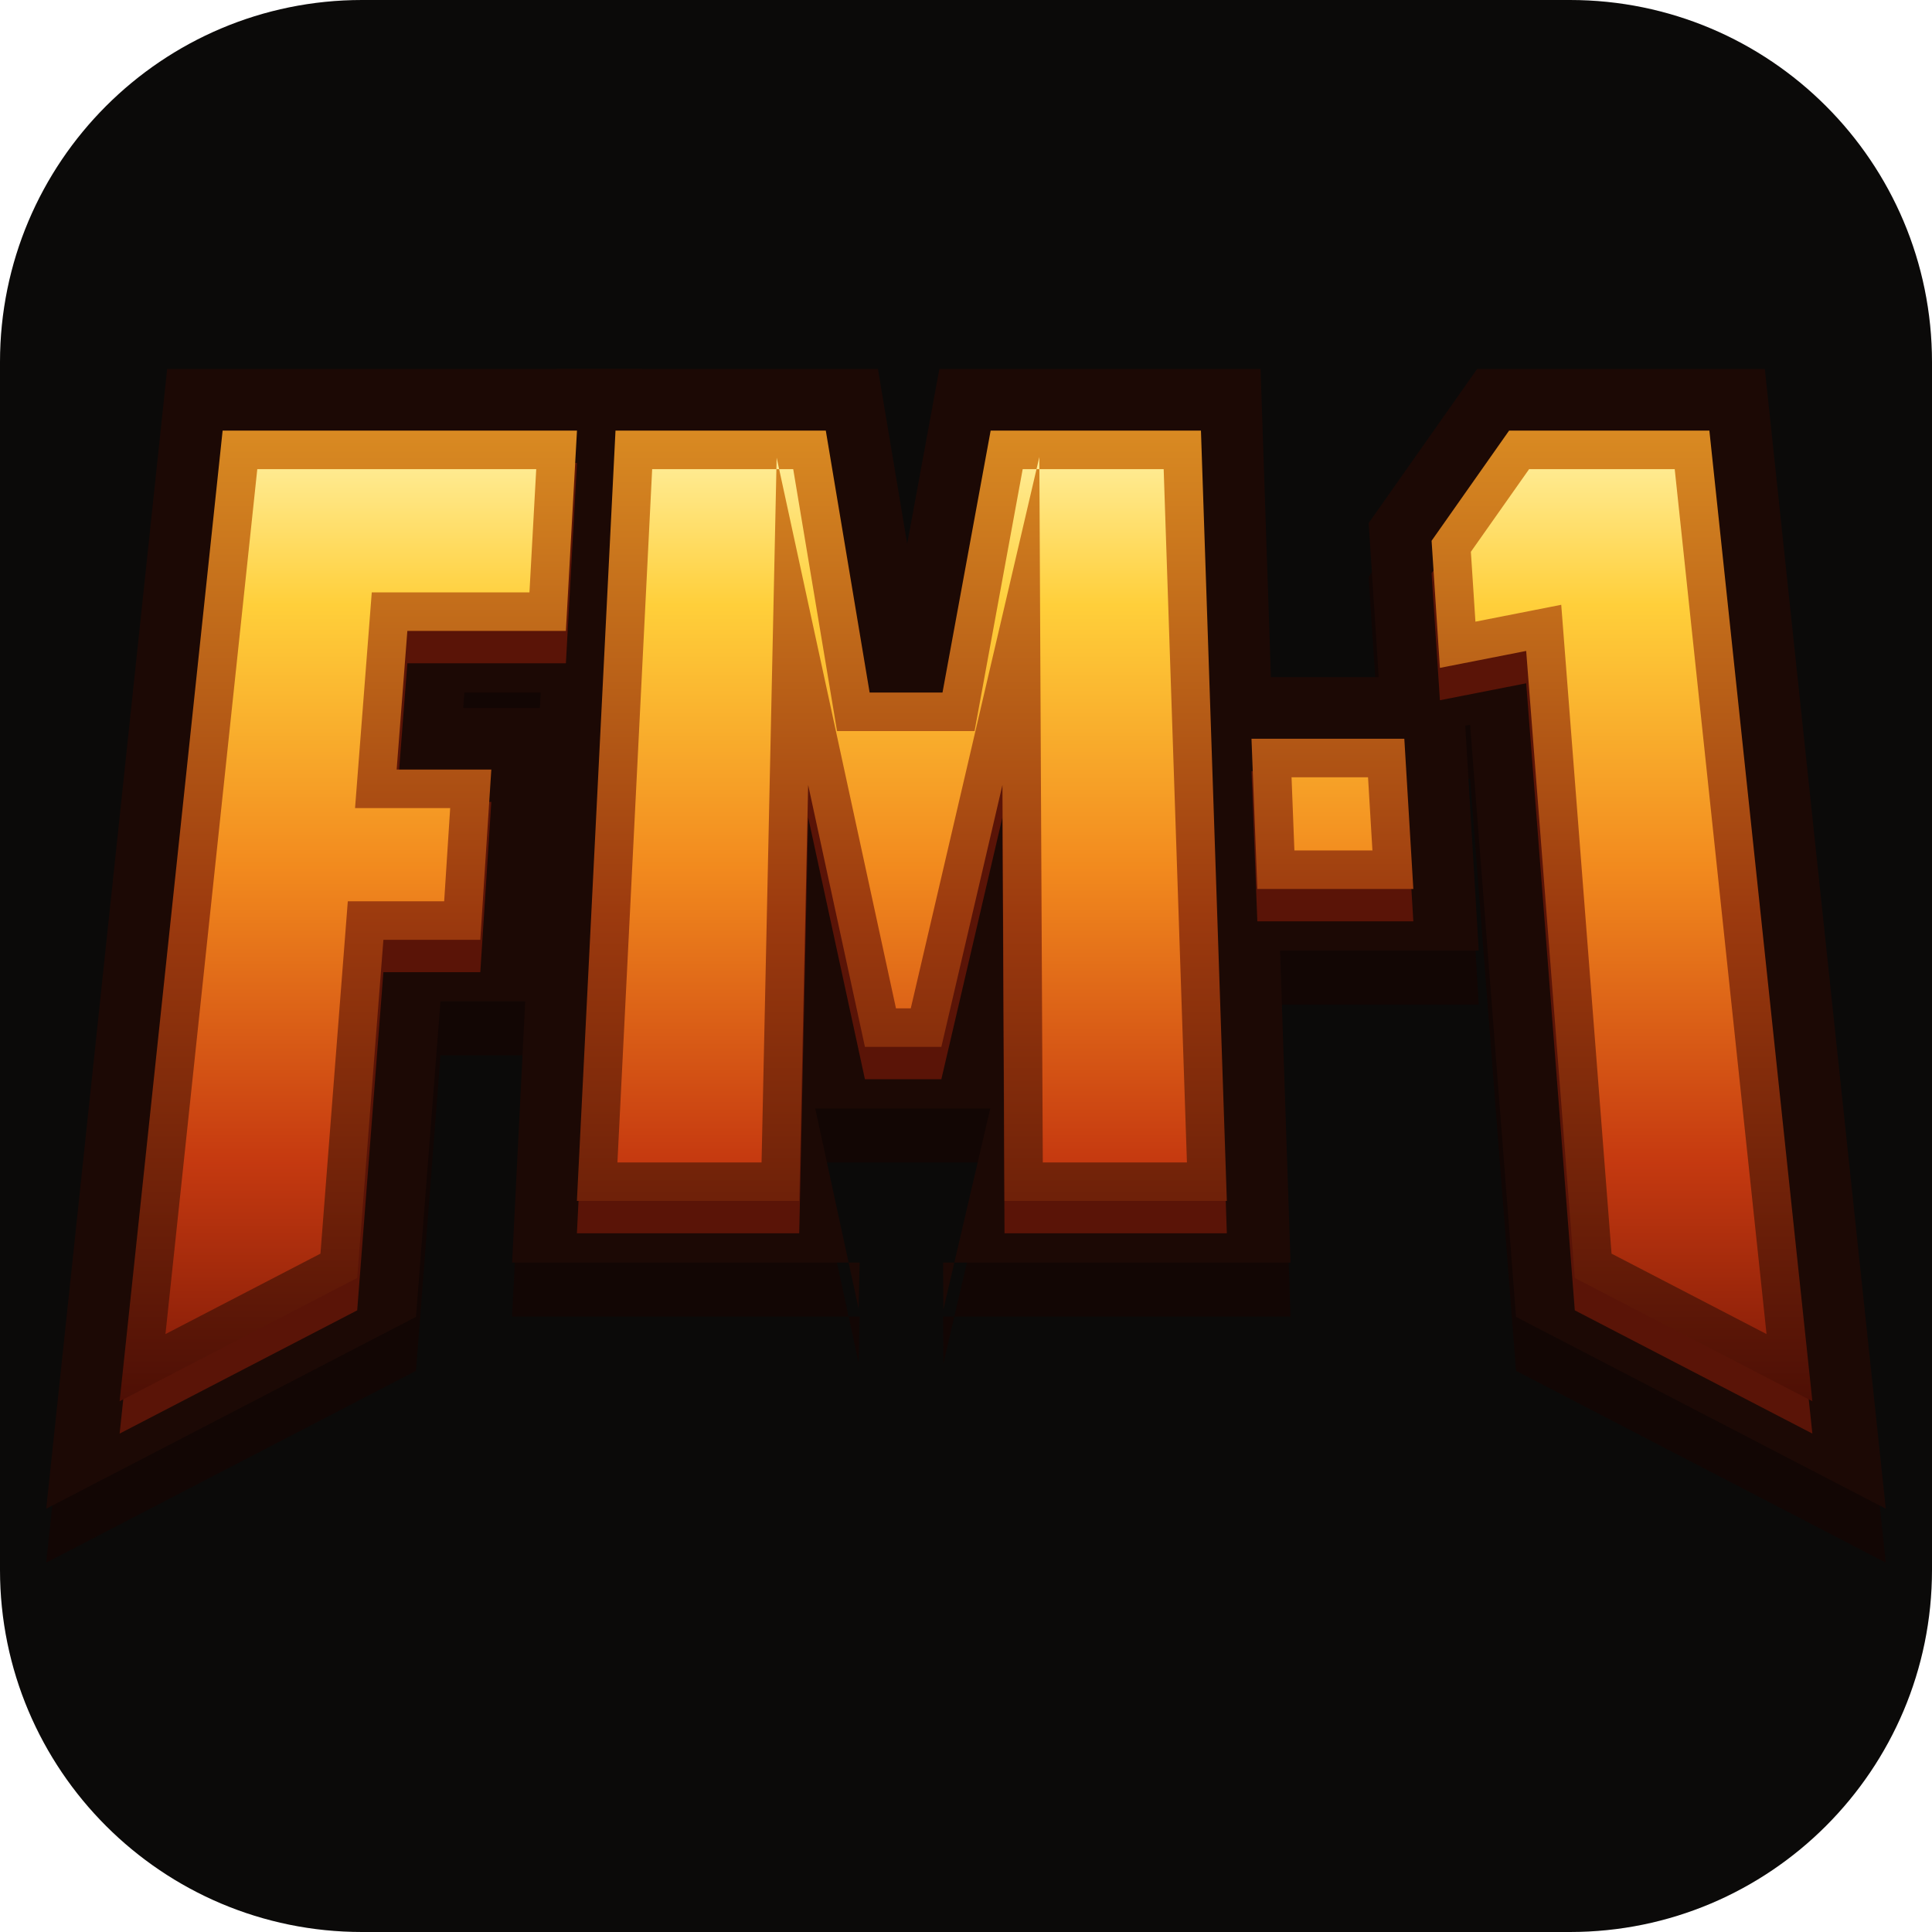
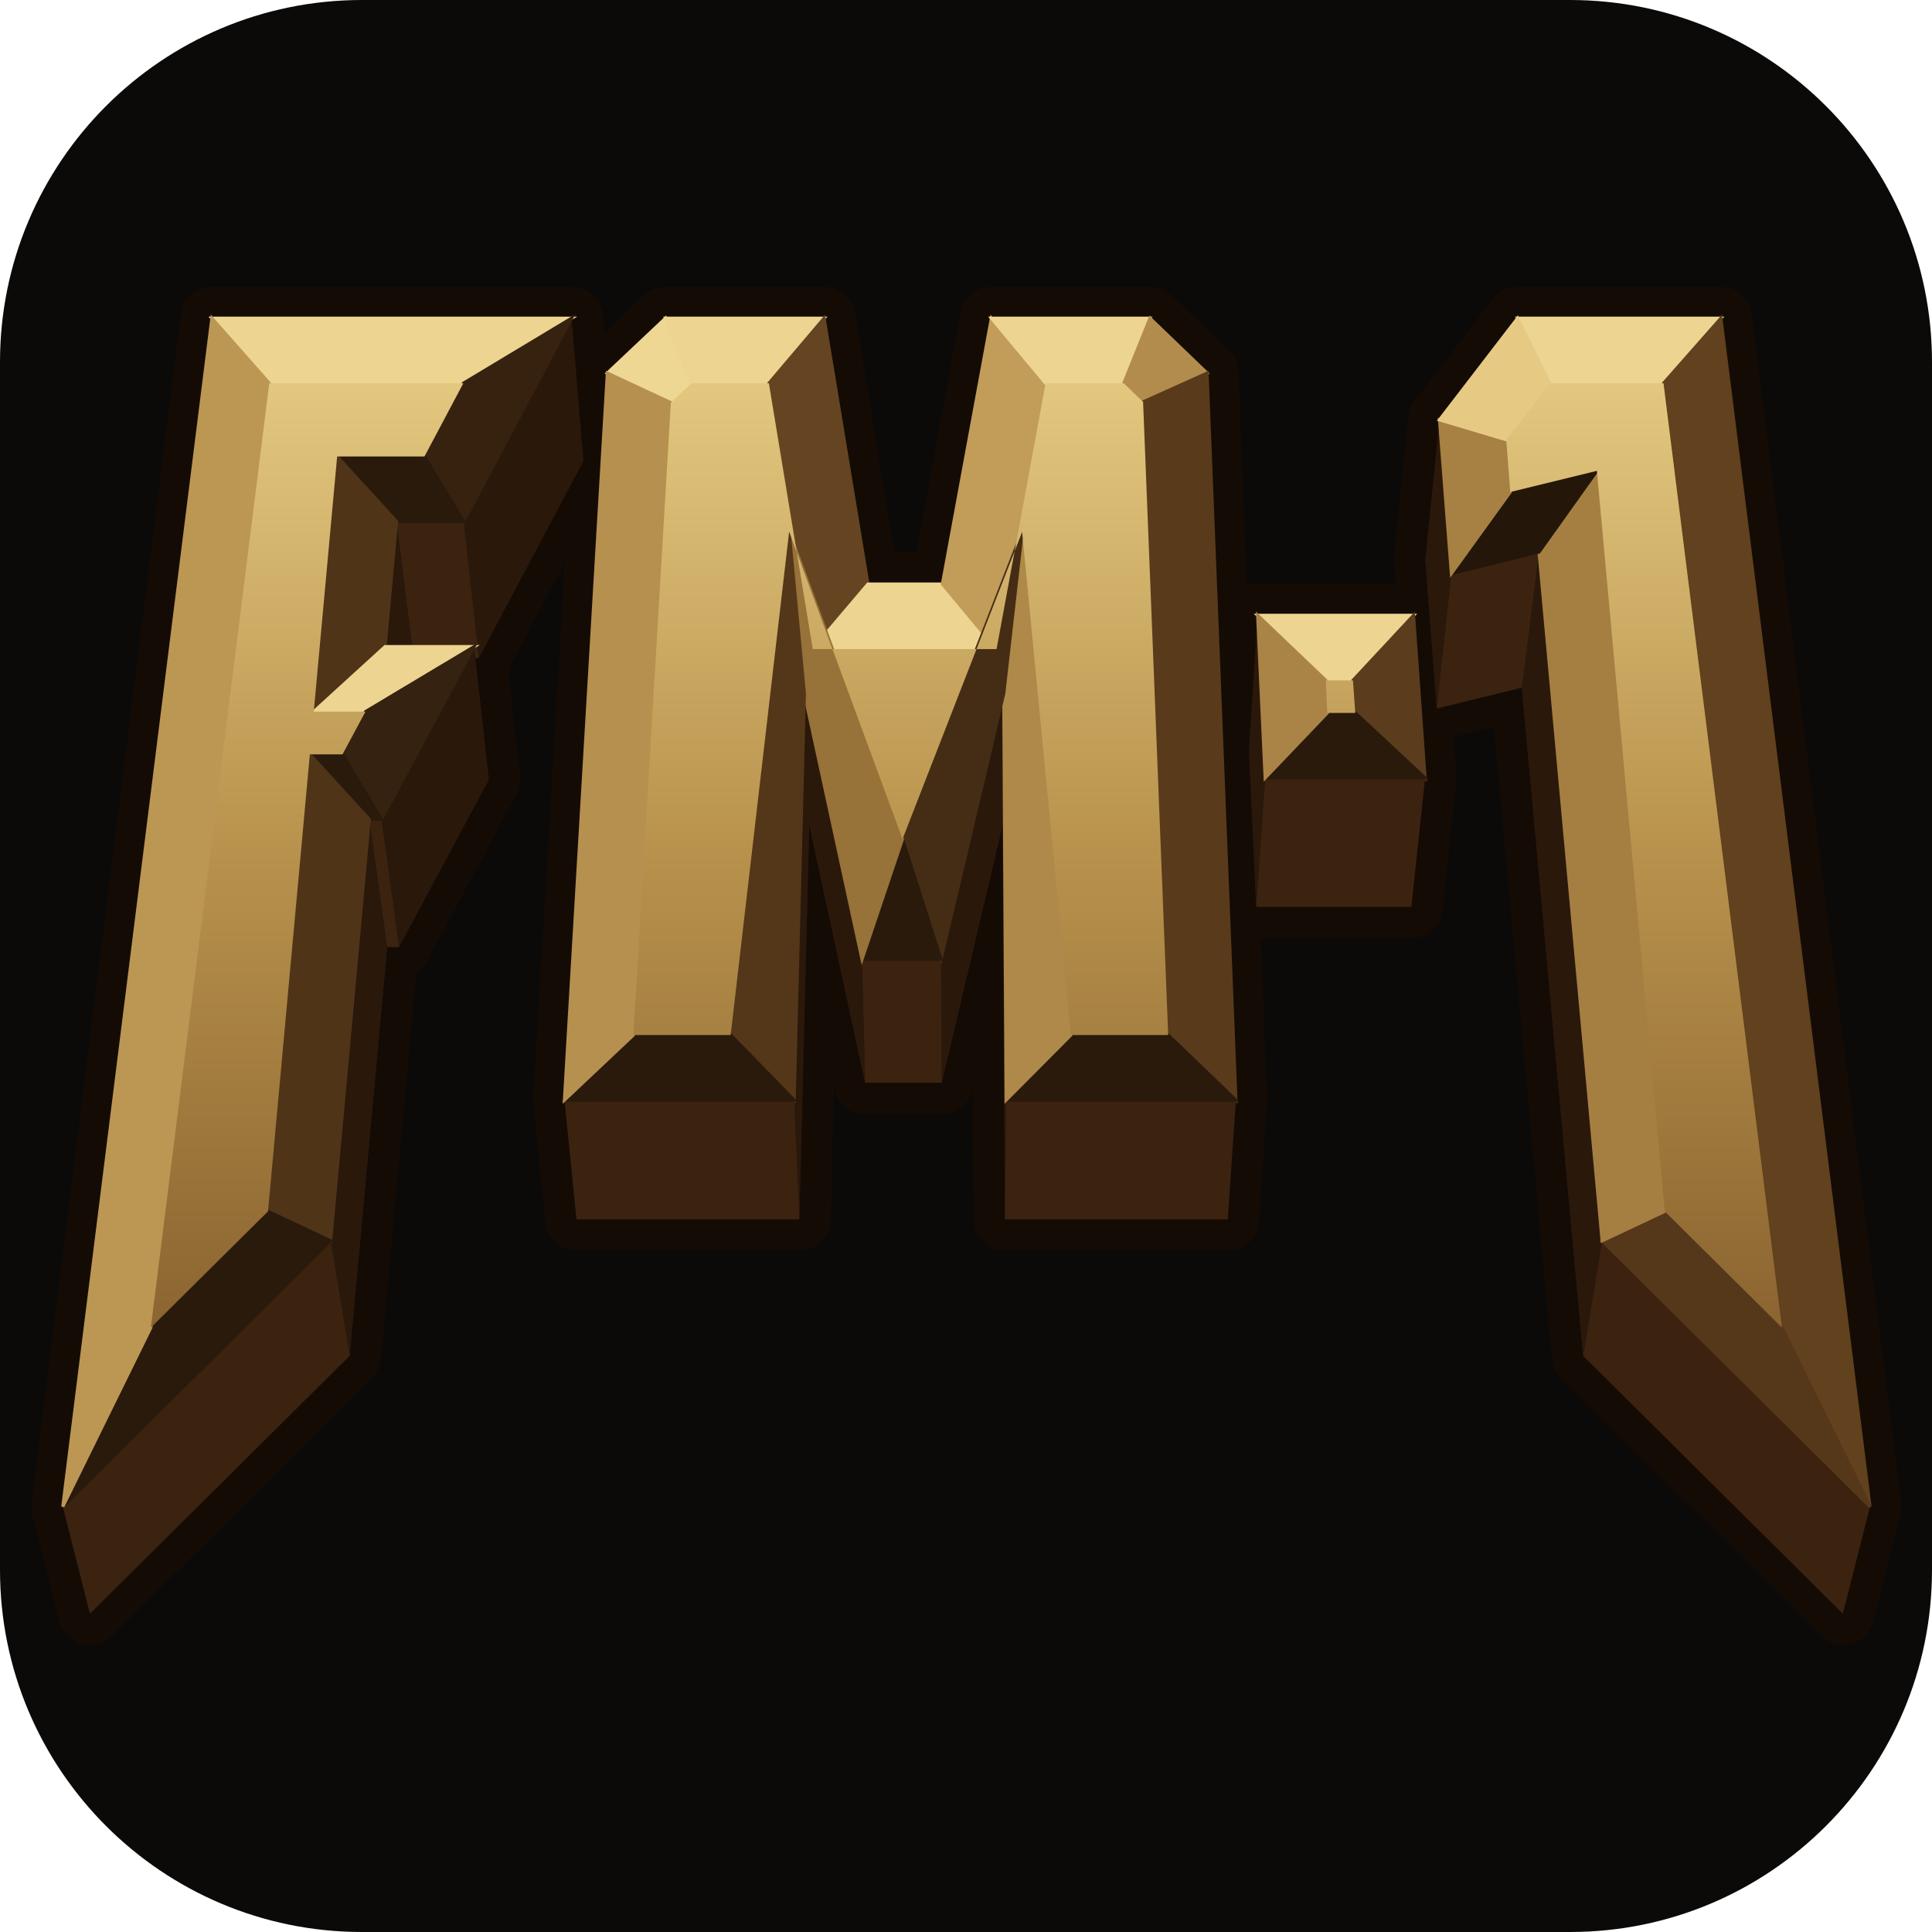
- <svg xmlns="http://www.w3.org/2000/svg" viewBox="-28.9 -55.9 250.8 250.8">
+ <svg xmlns="http://www.w3.org/2000/svg" viewBox="-27.1 -40.7 247.1 247.1">
  <defs>
-     <linearGradient id="face" gradientUnits="userSpaceOnUse" x1="0" y1="0" x2="0" y2="126">
-       <stop offset="0" stop-color="#fff2a8" />
-       <stop offset="0.18" stop-color="#ffcf3a" />
-       <stop offset="0.45" stop-color="#f28a1e" />
-       <stop offset="0.75" stop-color="#c63a10" />
-       <stop offset="1" stop-color="#7c1807" />
-     </linearGradient>
-     <linearGradient id="rim" gradientUnits="userSpaceOnUse" x1="0" y1="0" x2="0" y2="126">
-       <stop offset="0" stop-color="#d98a22" />
-       <stop offset="0.5" stop-color="#9c3a0e" />
-       <stop offset="1" stop-color="#4e0f05" />
+     <linearGradient id="top" gradientUnits="userSpaceOnUse" x1="0" y1="0" x2="0" y2="152">
+       <stop offset="0" stop-color="#e9cf86" />
+       <stop offset="0.45" stop-color="#b8924c" />
+       <stop offset="1" stop-color="#7a5326" />
    </linearGradient>
  </defs>
-   <rect x="-28.9" y="-55.9" width="250.8" height="250.8" rx="47.0" fill="#0b0a09" />
-   <g fill="#120604">
-     <path d="M-7.20,-1.00L54.46,-1.00L52.12,41.00L31.39,41.00L31.23,43.00L43.41,43.00L40.95,81.10L28.28,81.10L25.10,122.05L-22.90,146.95Z" />
-     <path d="M43.39,-1.00L85.07,-1.00L90.76,33.00L86.79,33.00L93.04,-1.00L134.74,-1.00L138.63,115.00L93.53,115.00L93.56,121.11L99.65,95.00L76.93,95.00L82.56,120.99L82.69,115.00L37.58,115.00Z" />
-     <path d="M125.24,39.00L160.93,39.00L163.06,74.50L126.63,74.50Z" />
-     <path d="M162.85,-1.00L200.20,-1.00L215.90,146.95L167.90,122.05L161.94,45.18L150.63,47.40L148.77,19.00Z" />
+   <rect x="-27.1" y="-40.7" width="247.1" height="247.1" rx="46.3" fill="#0b0a09" />
+   <g fill="#140b05" stroke="#140b05" stroke-width="8" stroke-linejoin="round">
+     <path d="M0.00,0.00L46.00,0.00L32.20,26.00L23.62,26.00L22.15,42.00L33.54,42.00L21.69,64.10L20.13,64.10L15.19,118.00L-19.07,152.00Z" />
+     <path d="M2.90,18.24L47.52,18.24L34.13,43.46L25.80,43.46L24.38,58.98L35.43,58.98L23.93,80.42L22.42,80.42L17.62,132.70L-15.60,165.68Z" />
+     <path d="M46.00,0.00L32.20,26.00L34.13,43.46L47.52,18.24Z" />
+     <path d="M32.20,26.00L23.62,26.00L25.80,43.46L34.13,43.46Z" />
+     <path d="M23.62,26.00L22.15,42.00L24.38,58.98L25.80,43.46Z" />
+     <path d="M33.54,42.00L21.69,64.10L23.93,80.42L35.43,58.98Z" />
+     <path d="M21.69,64.10L20.13,64.10L22.42,80.42L23.93,80.42Z" />
+     <path d="M20.13,64.10L15.19,118.00L17.62,132.70L22.42,80.42Z" />
+     <path d="M15.19,118.00L-19.07,152.00L-15.60,165.68L17.62,132.70Z" />
+     <path d="M50.58,7.02L58.02,0.00L78.30,0.00L83.91,34.00L93.43,34.00L99.70,0.00L119.98,0.00L127.28,7.02L130.97,100.00L101.58,100.00L101.28,48.00L93.25,82.00L83.15,82.00L75.78,48.00L74.47,100.00L45.09,100.00Z" />
+     <path d="M51.96,25.05L59.17,18.24L78.85,18.24L84.28,51.22L93.52,51.22L99.60,18.24L119.28,18.24L126.35,25.05L129.93,115.24L101.43,115.24L101.14,64.80L93.34,97.78L83.55,97.78L76.40,64.80L75.13,115.24L46.63,115.24Z" />
+     <path d="M130.97,100.00L101.58,100.00L101.43,115.24L129.93,115.24Z" />
+     <path d="M101.58,100.00L101.28,48.00L101.14,64.80L101.43,115.24Z" />
+     <path d="M101.28,48.00L93.25,82.00L93.34,97.78L101.14,64.80Z" />
+     <path d="M93.25,82.00L83.15,82.00L83.55,97.78L93.34,97.78Z" />
+     <path d="M83.15,82.00L75.78,48.00L76.40,64.80L83.55,97.78Z" />
+     <path d="M75.78,48.00L74.47,100.00L75.13,115.24L76.40,64.80Z" />
+     <path d="M74.47,100.00L45.09,100.00L46.63,115.24L75.13,115.24Z" />
+     <path d="M133.75,38.00L153.69,38.00L155.17,58.80L134.71,58.80Z" />
+     <path d="M132.64,55.10L151.98,55.10L153.41,75.28L133.57,75.28Z" />
+     <path d="M155.17,58.80L134.71,58.80L133.57,75.28L153.41,75.28Z" />
+     <path d="M134.71,58.80L133.75,38.00L132.64,55.10L133.57,75.28Z" />
+     <path d="M167.00,0.00L193.00,0.00L212.07,152.00L177.81,118.00L169.74,29.90L158.53,32.65L157.01,13.00Z" />
+     <path d="M164.88,18.24L190.10,18.24L208.60,165.68L175.38,132.70L167.54,47.24L156.66,49.91L155.19,30.85Z" />
+     <path d="M212.07,152.00L177.81,118.00L175.38,132.70L208.60,165.68Z" />
+     <path d="M177.81,118.00L169.74,29.90L167.54,47.24L175.38,132.70Z" />
+     <path d="M169.74,29.90L158.53,32.65L156.66,49.91L167.54,47.24Z" />
+     <path d="M158.53,32.65L157.01,13.00L155.19,30.85L156.66,49.91Z" />
  </g>
-   <g fill="#1c0905">
-     <path d="M-7.20,-8.00L54.46,-8.00L52.12,34.00L31.39,34.00L31.23,36.00L43.41,36.00L40.95,74.10L28.28,74.10L25.10,115.05L-22.90,139.95Z" />
-     <path d="M43.39,-8.00L85.07,-8.00L90.76,26.00L86.79,26.00L93.04,-8.00L134.74,-8.00L138.63,108.00L93.53,108.00L93.56,114.11L99.65,88.00L76.93,88.00L82.56,113.99L82.69,108.00L37.58,108.00Z" />
-     <path d="M125.24,32.00L160.93,32.00L163.06,67.50L126.63,67.50Z" />
-     <path d="M162.85,-8.00L200.20,-8.00L215.90,139.95L167.90,115.05L161.94,38.18L150.63,40.40L148.77,12.00Z" />
-   </g>
-   <g fill="#5a1407">
-     <path d="M0.00,4.20L46.00,4.20L44.56,30.20L23.98,30.20L22.59,48.20L34.88,48.20L33.45,70.30L20.87,70.30L17.47,114.20L-13.37,130.20Z" />
-     <path d="M51.00,4.20L78.30,4.20L83.99,38.20L93.45,38.20L99.70,4.20L127.00,4.20L130.36,104.20L101.50,104.20L101.23,50.20L93.30,84.20L83.38,84.20L76.01,50.20L74.85,104.20L45.99,104.20Z" />
-     <path d="M133.56,44.20L153.40,44.20L154.57,63.70L134.32,63.70Z" />
-     <path d="M167.00,4.20L193.00,4.20L206.37,130.20L175.53,114.20L169.22,32.80L158.02,35.00L156.94,18.50Z" />
-   </g>
-   <g fill="url(#rim)">
-     <path d="M0.00,0.00L46.00,0.00L44.56,26.00L23.98,26.00L22.59,44.00L34.88,44.00L33.45,66.10L20.87,66.10L17.47,110.00L-13.37,126.00Z" />
-     <path d="M51.00,0.00L78.30,0.00L83.99,34.00L93.45,34.00L99.70,0.00L127.00,0.00L130.36,100.00L101.50,100.00L101.23,46.00L93.30,80.00L83.38,80.00L76.01,46.00L74.85,100.00L45.99,100.00Z" />
-     <path d="M133.56,40.00L153.40,40.00L154.57,59.50L134.32,59.50Z" />
-     <path d="M167.00,0.00L193.00,0.00L206.37,126.00L175.53,110.00L169.22,28.60L158.02,30.80L156.94,14.30Z" />
-   </g>
-   <g fill="url(#face)">
-     <path d="M4.50,5.00L40.71,5.00L39.83,21.00L19.36,21.00L17.19,49.00L29.54,49.00L28.76,61.10L16.25,61.10L12.70,106.84L-7.42,117.28Z" />
-     <path d="M55.76,5.00L74.07,5.00L79.76,39.00L97.61,39.00L103.86,5.00L122.16,5.00L125.18,95.00L106.47,95.00L106.02,3.43L89.33,75.00L87.41,75.00L71.92,3.51L69.96,95.00L51.25,95.00Z" />
-     <path d="M138.76,45.00L148.69,45.00L149.26,54.50L139.13,54.50Z" />
-     <path d="M169.60,5.00L188.50,5.00L200.42,117.28L180.30,106.84L173.77,22.61L162.63,24.80L162.04,15.73Z" />
+   <g>
+     <path d="M2.90,18.24L47.52,18.24L34.13,43.46L25.80,43.46L24.38,58.98L35.43,58.98L23.93,80.42L22.42,80.42L17.62,132.70L-15.60,165.68Z" fill="#2a180b" />
+     <path d="M46.00,0.00L32.20,26.00L34.13,43.46L47.52,18.24Z" fill="#2a180b" />
+     <path d="M32.20,26.00L23.62,26.00L25.80,43.46L34.13,43.46Z" fill="#3b2310" />
+     <path d="M23.62,26.00L22.15,42.00L24.38,58.98L25.80,43.46Z" fill="#2a180b" />
+     <path d="M33.54,42.00L21.69,64.10L23.93,80.42L35.43,58.98Z" fill="#2a180b" />
+     <path d="M21.69,64.10L20.13,64.10L22.42,80.42L23.93,80.42Z" fill="#3b2310" />
+     <path d="M20.13,64.10L15.19,118.00L17.62,132.70L22.42,80.42Z" fill="#2a180b" />
+     <path d="M15.19,118.00L-19.07,152.00L-15.60,165.68L17.62,132.70Z" fill="#3b2310" />
+     <path d="M0.00,0.00L46.00,0.00L32.16,8.32L7.34,8.32Z" fill="#edd491" stroke="#edd491" stroke-width=".4" />
+     <path d="M46.00,0.00L32.20,26.00L27.19,17.68L32.16,8.32Z" fill="#372210" stroke="#372210" stroke-width=".4" />
+     <path d="M32.20,26.00L23.62,26.00L16.02,17.68L27.19,17.68Z" fill="#2a1a0c" stroke="#2a1a0c" stroke-width=".4" />
+     <path d="M23.62,26.00L22.15,42.00L13.03,50.32L16.02,17.68Z" fill="#4f3418" stroke="#4f3418" stroke-width=".4" />
+     <path d="M22.15,42.00L33.54,42.00L19.64,50.32L13.03,50.32Z" fill="#edd491" stroke="#edd491" stroke-width=".4" />
+     <path d="M33.54,42.00L21.69,64.10L16.71,55.78L19.64,50.32Z" fill="#362210" stroke="#362210" stroke-width=".4" />
+     <path d="M21.69,64.10L20.13,64.10L12.53,55.78L16.71,55.78Z" fill="#2a1a0c" stroke="#2a1a0c" stroke-width=".4" />
+     <path d="M20.13,64.10L15.19,118.00L7.18,114.23L12.53,55.78Z" fill="#4f3418" stroke="#4f3418" stroke-width=".4" />
+     <path d="M15.19,118.00L-19.07,152.00L-7.81,129.10L7.18,114.23Z" fill="#2a1a0c" stroke="#2a1a0c" stroke-width=".4" />
+     <path d="M-19.07,152.00L0.00,0.00L7.34,8.32L-7.81,129.10Z" fill="#bc9754" stroke="#bc9754" stroke-width=".4" />
+     <path d="M7.34,8.32L32.16,8.32L27.19,17.68L16.02,17.68L13.03,50.32L19.64,50.32L16.71,55.78L12.53,55.78L7.18,114.23L-7.81,129.10Z" fill="url(#top)" />
+     <path d="M51.96,25.05L59.17,18.24L78.85,18.24L84.28,51.22L93.52,51.22L99.60,18.24L119.28,18.24L126.35,25.05L129.93,115.24L101.43,115.24L101.14,64.80L93.34,97.78L83.55,97.78L76.40,64.80L75.13,115.24L46.63,115.24Z" fill="#2a180b" />
+     <path d="M130.97,100.00L101.58,100.00L101.43,115.24L129.93,115.24Z" fill="#3b2310" />
+     <path d="M101.58,100.00L101.28,48.00L101.14,64.80L101.43,115.24Z" fill="#2a180b" />
+     <path d="M101.28,48.00L93.25,82.00L93.34,97.78L101.14,64.80Z" fill="#2a180b" />
+     <path d="M93.25,82.00L83.15,82.00L83.55,97.78L93.34,97.78Z" fill="#3b2310" />
+     <path d="M83.15,82.00L75.78,48.00L76.40,64.80L83.55,97.78Z" fill="#2a180b" />
+     <path d="M75.78,48.00L74.47,100.00L75.13,115.24L76.40,64.80Z" fill="#2a180b" />
+     <path d="M74.47,100.00L45.09,100.00L46.63,115.24L75.13,115.24Z" fill="#3b2310" />
+     <path d="M50.58,7.02L58.02,0.00L61.33,8.32L58.70,10.80Z" fill="#eed693" stroke="#eed693" stroke-width=".4" />
+     <path d="M58.02,0.00L78.30,0.00L71.24,8.32L61.33,8.32Z" fill="#edd491" stroke="#edd491" stroke-width=".4" />
+     <path d="M78.30,0.00L83.91,34.00L76.85,42.32L71.24,8.32Z" fill="#654521" stroke="#654521" stroke-width=".4" />
+     <path d="M83.91,34.00L93.43,34.00L100.36,42.32L76.85,42.32Z" fill="#edd491" stroke="#edd491" stroke-width=".4" />
+     <path d="M93.43,34.00L99.70,0.00L106.63,8.32L100.36,42.32Z" fill="#c19d59" stroke="#c19d59" stroke-width=".4" />
+     <path d="M99.70,0.00L119.98,0.00L116.63,8.32L106.63,8.32Z" fill="#edd491" stroke="#edd491" stroke-width=".4" />
+     <path d="M119.98,0.00L127.28,7.02L119.10,10.70L116.63,8.32Z" fill="#b18c4c" stroke="#b18c4c" stroke-width=".4" />
+     <path d="M127.28,7.02L130.97,100.00L122.31,91.68L119.10,10.70Z" fill="#593b1b" stroke="#593b1b" stroke-width=".4" />
+     <path d="M130.97,100.00L101.58,100.00L109.86,91.68L122.31,91.68Z" fill="#2a1a0c" stroke="#2a1a0c" stroke-width=".4" />
+     <path d="M101.58,100.00L101.28,48.00L103.63,27.33L109.86,91.68Z" fill="#ae8949" stroke="#ae8949" stroke-width=".4" />
+     <path d="M101.28,48.00L93.25,82.00L88.33,66.62L103.63,27.33Z" fill="#452d15" stroke="#452d15" stroke-width=".4" />
+     <path d="M93.25,82.00L83.15,82.00L88.33,66.62L88.33,66.62Z" fill="#2a1a0c" stroke="#2a1a0c" stroke-width=".4" />
+     <path d="M83.15,82.00L75.78,48.00L73.83,27.29L88.33,66.62Z" fill="#977239" stroke="#977239" stroke-width=".4" />
+     <path d="M75.78,48.00L74.47,100.00L66.35,91.68L73.83,27.29Z" fill="#543719" stroke="#543719" stroke-width=".4" />
+     <path d="M74.47,100.00L45.09,100.00L53.91,91.68L66.35,91.68Z" fill="#2a1a0c" stroke="#2a1a0c" stroke-width=".4" />
+     <path d="M45.09,100.00L50.58,7.02L58.70,10.80L53.91,91.68Z" fill="#b5904f" stroke="#b5904f" stroke-width=".4" />
+     <path d="M58.70,10.80L61.33,8.32L71.24,8.32L76.85,42.32L100.36,42.32L106.63,8.32L116.63,8.32L119.10,10.70L122.31,91.68L109.86,91.68L103.63,27.33L88.33,66.62L88.33,66.62L73.83,27.29L66.35,91.68L53.91,91.68Z" fill="url(#top)" />
+     <path d="M132.64,55.10L151.98,55.10L153.41,75.28L133.57,75.28Z" fill="#2a180b" />
+     <path d="M155.17,58.80L134.71,58.80L133.57,75.28L153.41,75.28Z" fill="#3b2310" />
+     <path d="M134.71,58.80L133.75,38.00L132.64,55.10L133.57,75.28Z" fill="#2a180b" />
+     <path d="M133.75,38.00L153.69,38.00L145.94,46.32L142.47,46.32Z" fill="#edd491" stroke="#edd491" stroke-width=".4" />
+     <path d="M153.69,38.00L155.17,58.80L146.24,50.48L145.94,46.32Z" fill="#5b3c1c" stroke="#5b3c1c" stroke-width=".4" />
+     <path d="M155.17,58.80L134.71,58.80L142.66,50.48L146.24,50.48Z" fill="#2a1a0c" stroke="#2a1a0c" stroke-width=".4" />
+     <path d="M134.71,58.80L133.75,38.00L142.47,46.32L142.66,50.48Z" fill="#aa8446" stroke="#aa8446" stroke-width=".4" />
+     <path d="M142.47,46.32L145.94,46.32L146.24,50.48L142.66,50.48Z" fill="url(#top)" />
+     <path d="M164.88,18.24L190.10,18.24L208.60,165.68L175.38,132.70L167.54,47.24L156.66,49.91L155.19,30.85Z" fill="#2a180b" />
+     <path d="M212.07,152.00L177.81,118.00L175.38,132.70L208.60,165.68Z" fill="#3b2310" />
+     <path d="M177.81,118.00L169.74,29.90L167.54,47.24L175.38,132.70Z" fill="#2a180b" />
+     <path d="M169.74,29.90L158.53,32.65L156.66,49.91L167.54,47.24Z" fill="#3b2310" />
+     <path d="M158.53,32.65L157.01,13.00L155.19,30.85L156.66,49.91Z" fill="#2a180b" />
+     <path d="M167.00,0.00L193.00,0.00L185.66,8.32L171.10,8.32Z" fill="#edd491" stroke="#edd491" stroke-width=".4" />
+     <path d="M193.00,0.00L212.07,152.00L200.81,129.10L185.66,8.32Z" fill="#61411e" stroke="#61411e" stroke-width=".4" />
+     <path d="M212.07,152.00L177.81,118.00L185.82,114.23L200.81,129.10Z" fill="#55381a" stroke="#55381a" stroke-width=".4" />
+     <path d="M177.81,118.00L169.74,29.90L177.14,19.52L185.82,114.23Z" fill="#a57f42" stroke="#a57f42" stroke-width=".4" />
+     <path d="M169.74,29.90L158.53,32.65L166.06,22.23L177.14,19.52Z" fill="#25160a" stroke="#25160a" stroke-width=".4" />
+     <path d="M158.53,32.65L157.01,13.00L165.55,15.54L166.06,22.23Z" fill="#a78143" stroke="#a78143" stroke-width=".4" />
+     <path d="M157.01,13.00L167.00,0.00L171.10,8.32L165.55,15.54Z" fill="#e6ca84" stroke="#e6ca84" stroke-width=".4" />
+     <path d="M171.10,8.32L185.66,8.32L200.81,129.10L185.82,114.23L177.14,19.52L166.06,22.23L165.55,15.54Z" fill="url(#top)" />
  </g>
</svg>
